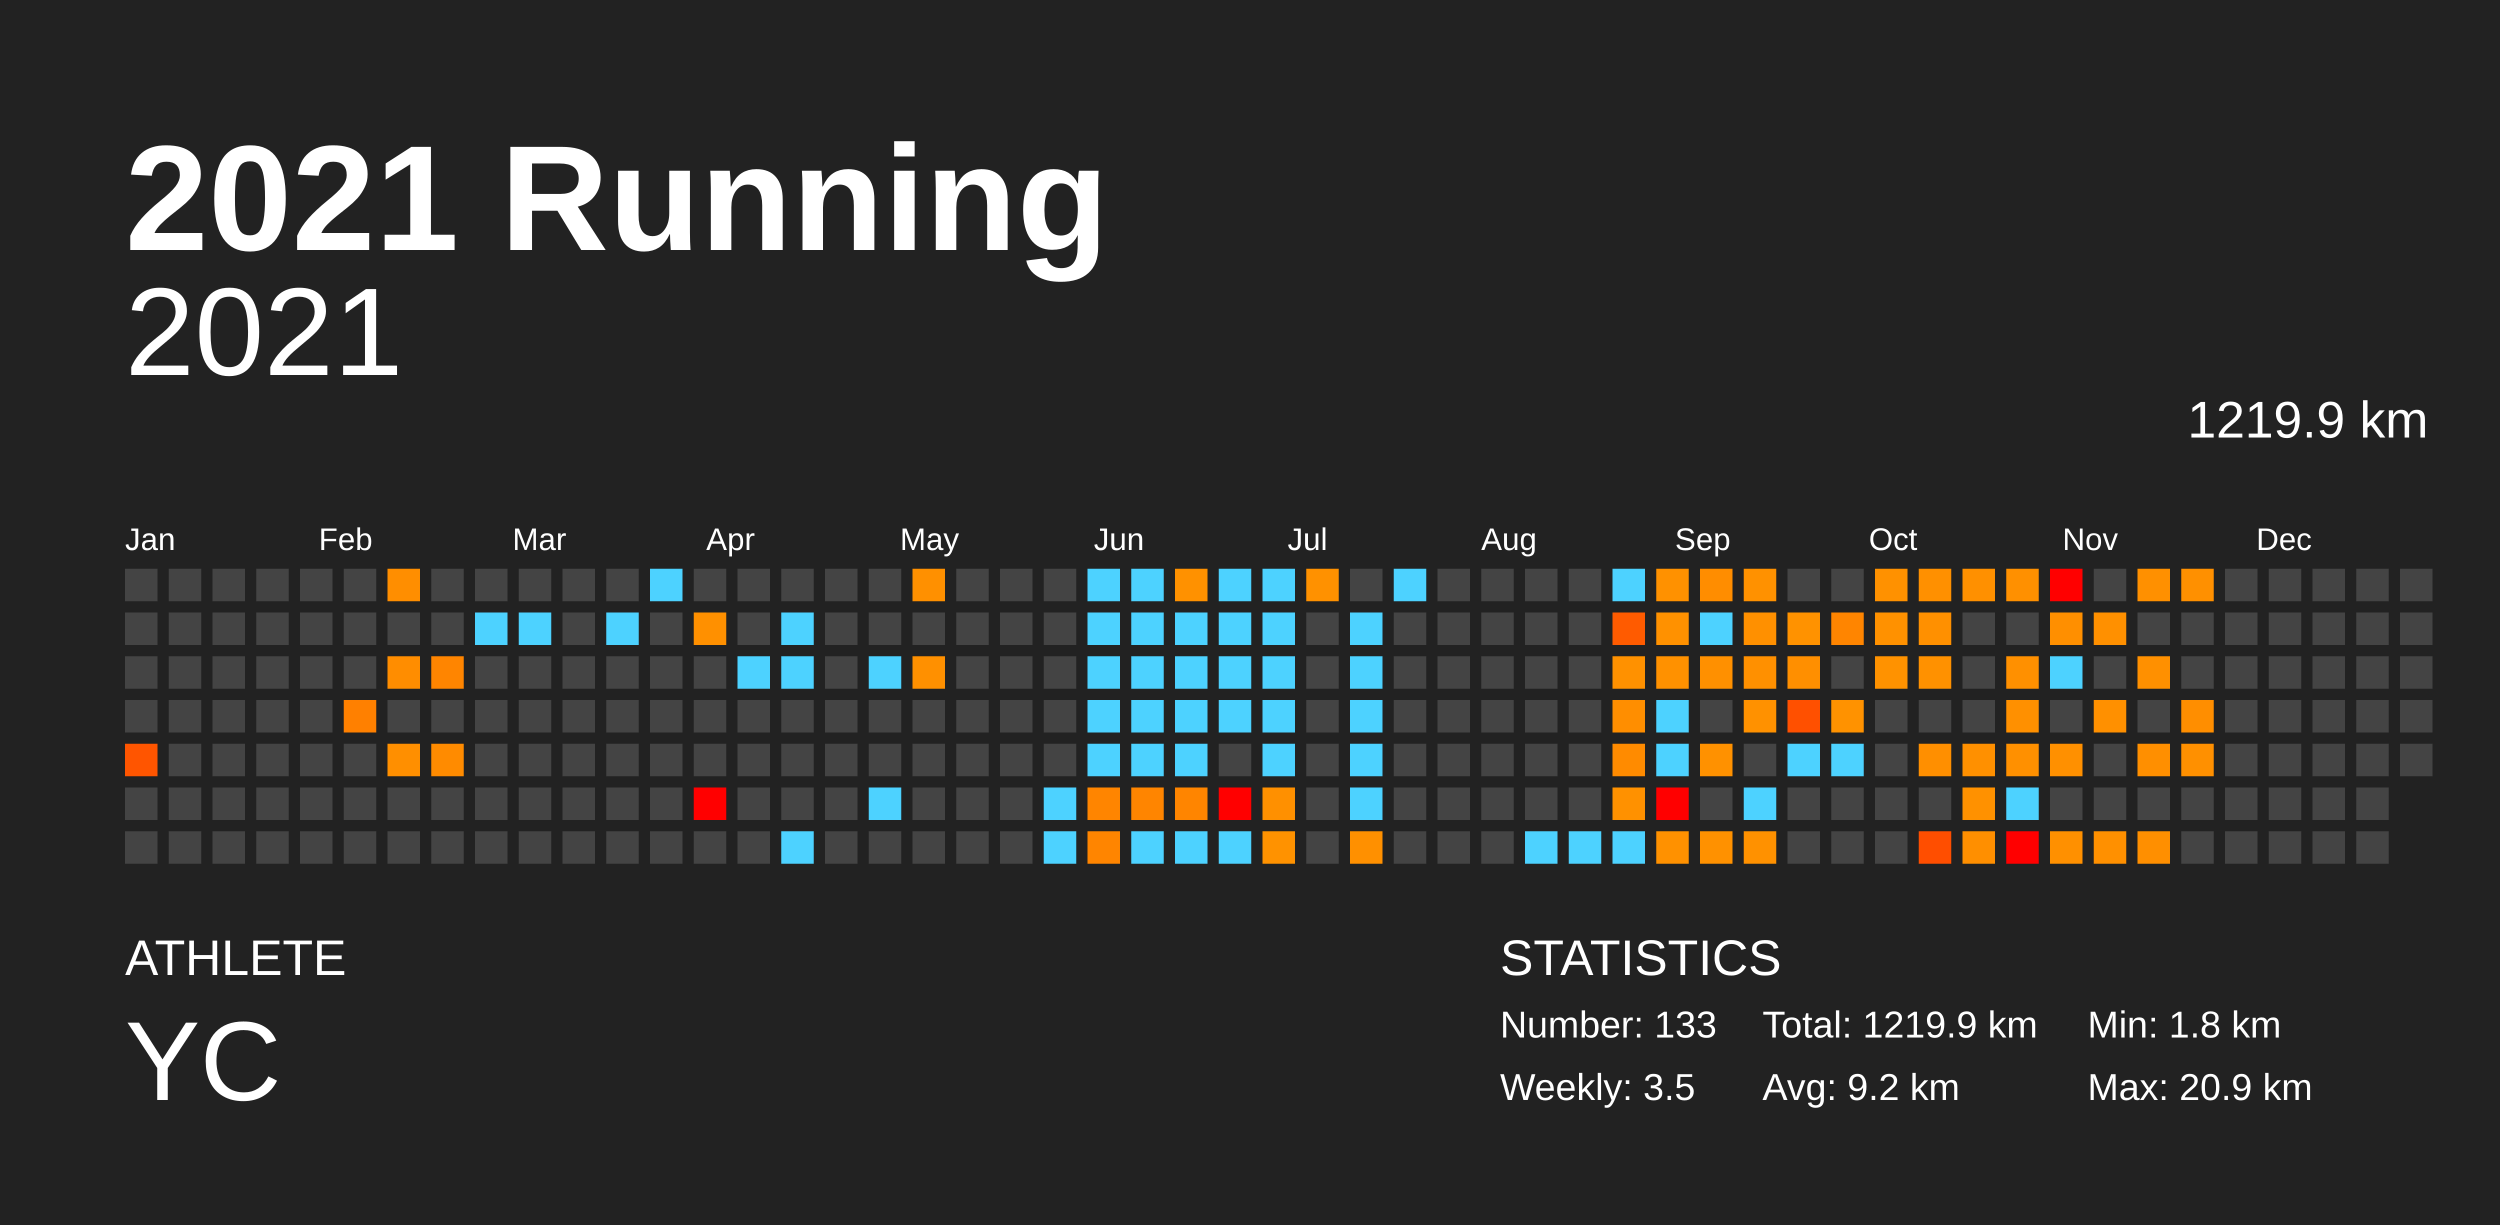
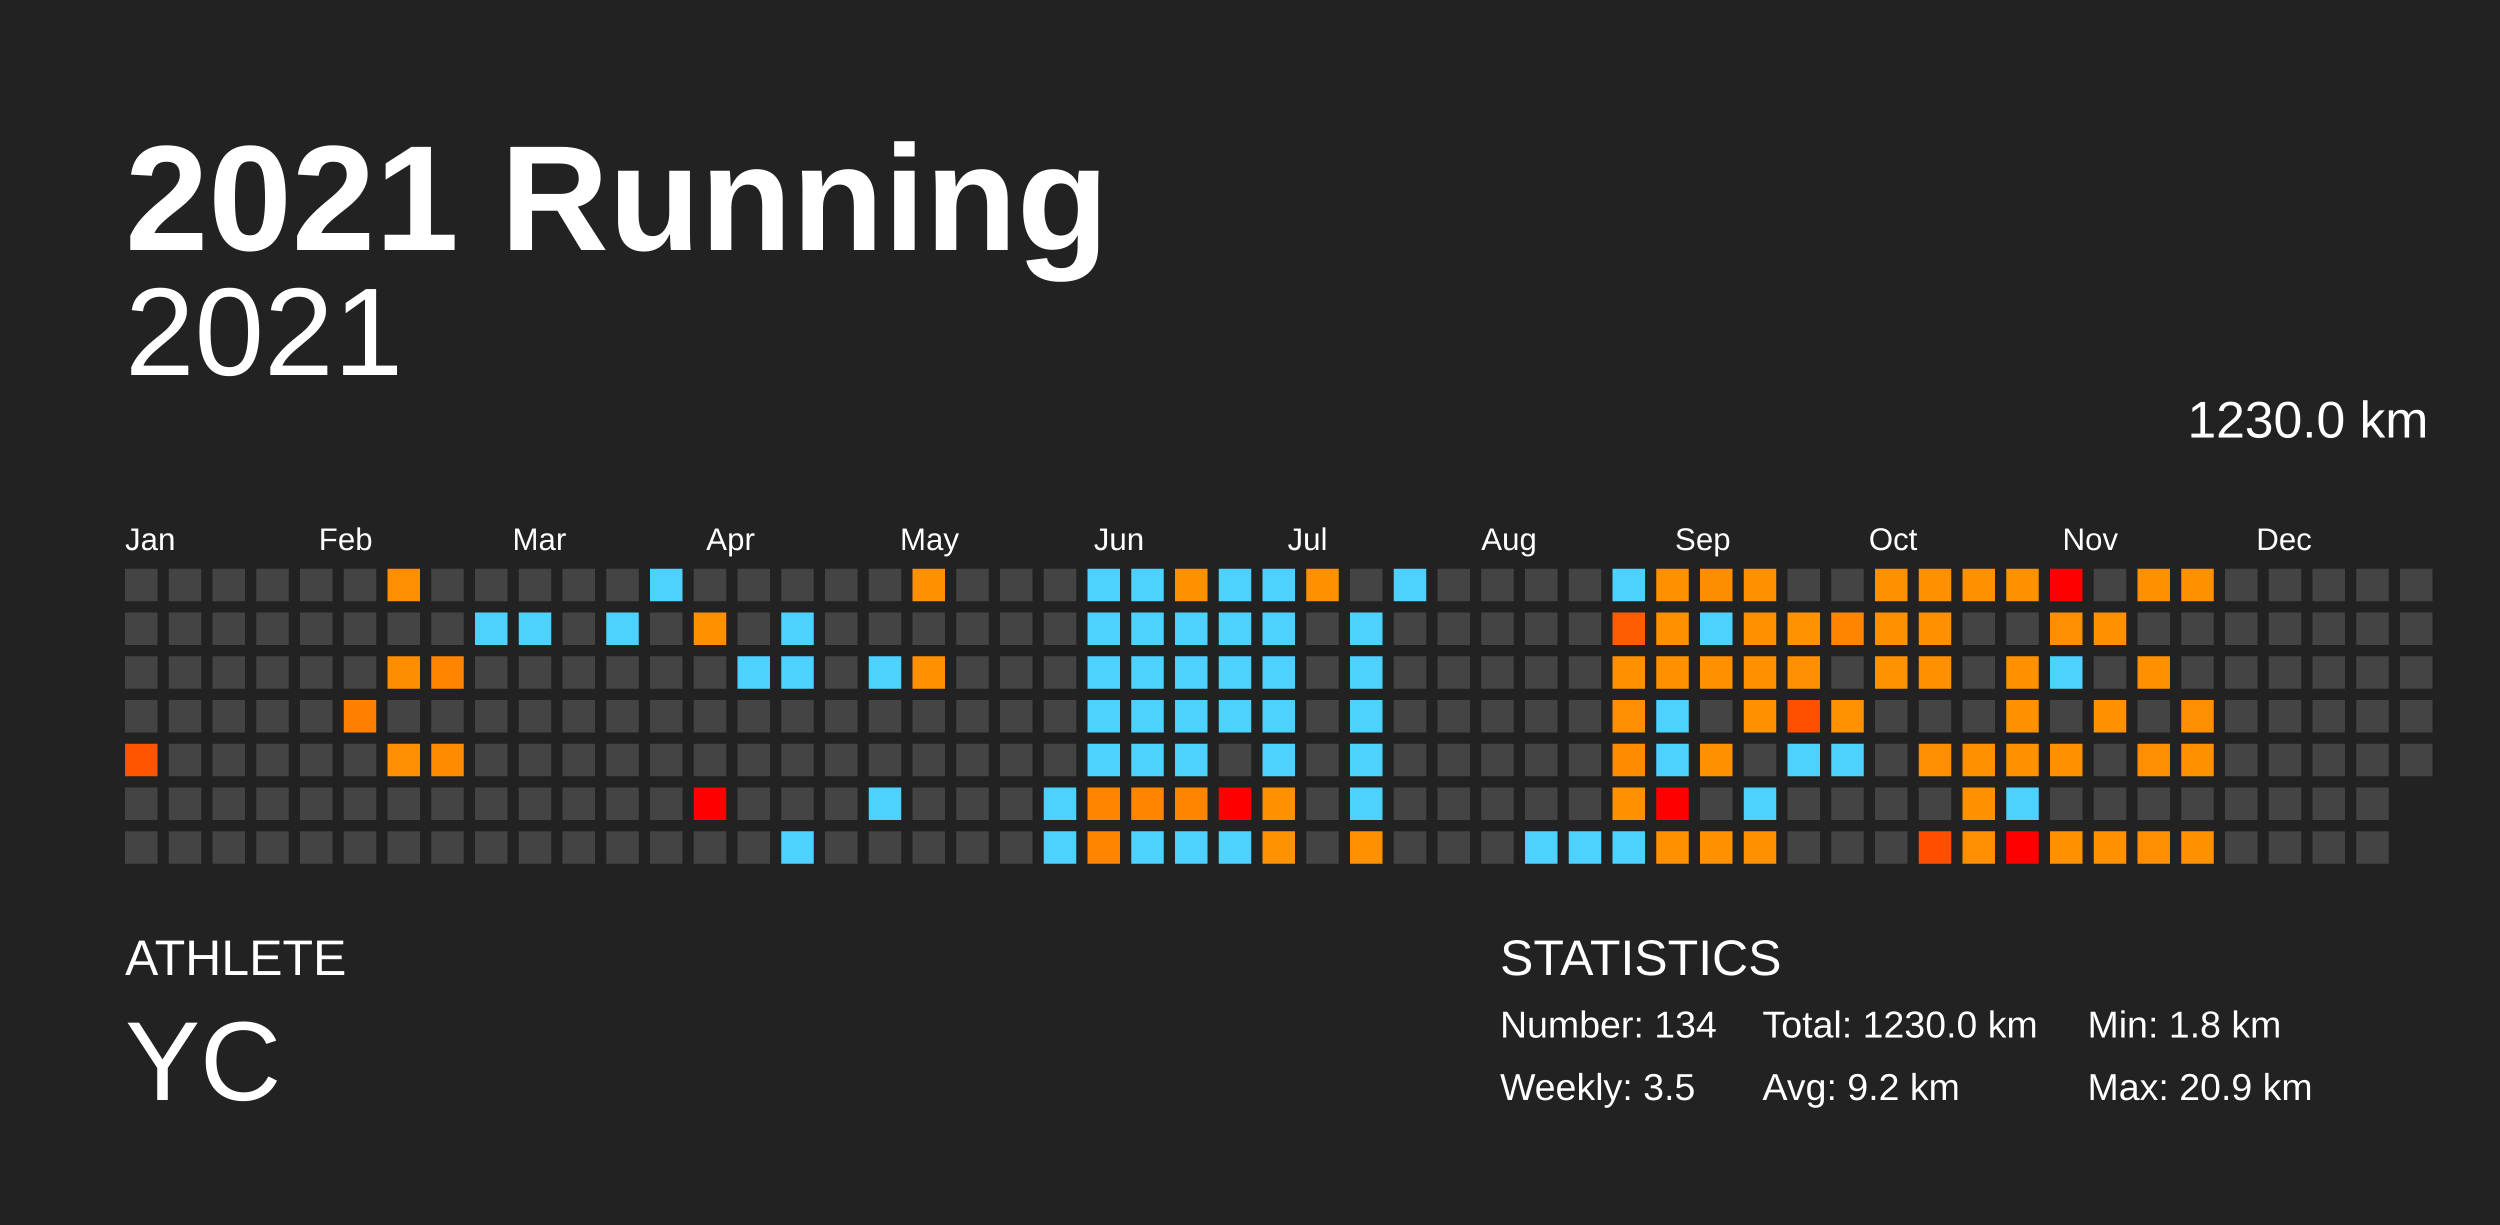
<svg xmlns="http://www.w3.org/2000/svg" baseProfile="full" height="98mm" version="1.1" viewBox="0,0,200,98" width="200mm">
  <defs />
  <rect fill="#222222" height="98" width="200" x="0" y="0" />
  <text fill="#FFFFFF" style="font-size:12px; font-family:Arial; font-weight:bold;" x="10" y="20">2021 Running</text>
  <text fill="#FFFFFF" style="font-size:4px; font-family:Arial" x="10" y="78">ATHLETE</text>
  <text fill="#FFFFFF" style="font-size:9px; font-family:Arial" x="10" y="88">YC</text>
  <text fill="#FFFFFF" style="font-size:4px; font-family:Arial" x="120" y="78">STATISTICS</text>
-   <text fill="#FFFFFF" style="font-size:3px; font-family:Arial" x="120" y="83">Number: 133</text>
+   <text fill="#FFFFFF" style="font-size:3px; font-family:Arial" x="120" y="83">Number: 134</text>
  <text fill="#FFFFFF" style="font-size:3px; font-family:Arial" x="120" y="88">Weekly: 3.5</text>
-   <text fill="#FFFFFF" style="font-size:3px; font-family:Arial" x="141" y="83">Total: 1219.9 km</text>
+   <text fill="#FFFFFF" style="font-size:3px; font-family:Arial" x="141" y="83">Total: 1230.0 km</text>
  <text fill="#FFFFFF" style="font-size:3px; font-family:Arial" x="141" y="88">Avg: 9.2 km</text>
  <text fill="#FFFFFF" style="font-size:3px; font-family:Arial" x="167" y="83">Min: 1.8 km</text>
  <text fill="#FFFFFF" style="font-size:3px; font-family:Arial" x="167" y="88">Max: 20.9 km</text>
  <text alignment-baseline="hanging" fill="#FFFFFF" style="font-size:10.0px; font-family:Arial;" x="10" y="30">2021</text>
-   <text alignment-baseline="hanging" fill="#FFFFFF" style="font-size:4.125px; font-family:Arial;" x="175" y="35">1219.9 km</text>
+   <text alignment-baseline="hanging" fill="#FFFFFF" style="font-size:4.125px; font-family:Arial;" x="175" y="35">1230.0 km</text>
  <text fill="#FFFFFF" style="font-size:2.5px; font-family:Arial" x="10.0" y="44">Jan</text>
  <text fill="#FFFFFF" style="font-size:2.5px; font-family:Arial" x="25.5" y="44">Feb</text>
  <text fill="#FFFFFF" style="font-size:2.5px; font-family:Arial" x="41.0" y="44">Mar</text>
  <text fill="#FFFFFF" style="font-size:2.5px; font-family:Arial" x="56.5" y="44">Apr</text>
  <text fill="#FFFFFF" style="font-size:2.5px; font-family:Arial" x="72.0" y="44">May</text>
  <text fill="#FFFFFF" style="font-size:2.5px; font-family:Arial" x="87.5" y="44">Jun</text>
  <text fill="#FFFFFF" style="font-size:2.5px; font-family:Arial" x="103.0" y="44">Jul</text>
  <text fill="#FFFFFF" style="font-size:2.5px; font-family:Arial" x="118.5" y="44">Aug</text>
  <text fill="#FFFFFF" style="font-size:2.5px; font-family:Arial" x="134.0" y="44">Sep</text>
  <text fill="#FFFFFF" style="font-size:2.5px; font-family:Arial" x="149.5" y="44">Oct</text>
  <text fill="#FFFFFF" style="font-size:2.5px; font-family:Arial" x="165.0" y="44">Nov</text>
  <text fill="#FFFFFF" style="font-size:2.5px; font-family:Arial" x="180.5" y="44">Dec</text>
  <rect fill="#444444" height="2.6" width="2.6" x="10.0" y="45.5" />
  <rect fill="#444444" height="2.6" width="2.6" x="10.0" y="49.0" />
  <rect fill="#444444" height="2.6" width="2.6" x="10.0" y="52.5" />
  <rect fill="#444444" height="2.6" width="2.6" x="10.0" y="56.0" />
  <rect fill="#ff5500" height="2.6" width="2.6" x="10.0" y="59.5" />
  <rect fill="#444444" height="2.6" width="2.6" x="10.0" y="63.0" />
  <rect fill="#444444" height="2.6" width="2.6" x="10.0" y="66.5" />
  <rect fill="#444444" height="2.6" width="2.6" x="13.5" y="45.5" />
  <rect fill="#444444" height="2.6" width="2.6" x="13.5" y="49.0" />
  <rect fill="#444444" height="2.6" width="2.6" x="13.5" y="52.5" />
  <rect fill="#444444" height="2.6" width="2.6" x="13.5" y="56.0" />
  <rect fill="#444444" height="2.6" width="2.6" x="13.5" y="59.5" />
  <rect fill="#444444" height="2.6" width="2.6" x="13.5" y="63.0" />
  <rect fill="#444444" height="2.6" width="2.6" x="13.5" y="66.5" />
  <rect fill="#444444" height="2.6" width="2.6" x="17.0" y="45.5" />
  <rect fill="#444444" height="2.6" width="2.6" x="17.0" y="49.0" />
  <rect fill="#444444" height="2.6" width="2.6" x="17.0" y="52.5" />
  <rect fill="#444444" height="2.6" width="2.6" x="17.0" y="56.0" />
  <rect fill="#444444" height="2.6" width="2.6" x="17.0" y="59.5" />
  <rect fill="#444444" height="2.6" width="2.6" x="17.0" y="63.0" />
  <rect fill="#444444" height="2.6" width="2.6" x="17.0" y="66.5" />
  <rect fill="#444444" height="2.6" width="2.6" x="20.5" y="45.5" />
  <rect fill="#444444" height="2.6" width="2.6" x="20.5" y="49.0" />
  <rect fill="#444444" height="2.6" width="2.6" x="20.5" y="52.5" />
  <rect fill="#444444" height="2.6" width="2.6" x="20.5" y="56.0" />
  <rect fill="#444444" height="2.6" width="2.6" x="20.5" y="59.5" />
  <rect fill="#444444" height="2.6" width="2.6" x="20.5" y="63.0" />
  <rect fill="#444444" height="2.6" width="2.6" x="20.5" y="66.5" />
  <rect fill="#444444" height="2.6" width="2.6" x="24.0" y="45.5" />
  <rect fill="#444444" height="2.6" width="2.6" x="24.0" y="49.0" />
  <rect fill="#444444" height="2.6" width="2.6" x="24.0" y="52.5" />
  <rect fill="#444444" height="2.6" width="2.6" x="24.0" y="56.0" />
  <rect fill="#444444" height="2.6" width="2.6" x="24.0" y="59.5" />
  <rect fill="#444444" height="2.6" width="2.6" x="24.0" y="63.0" />
  <rect fill="#444444" height="2.6" width="2.6" x="24.0" y="66.5" />
  <rect fill="#444444" height="2.6" width="2.6" x="27.5" y="45.5" />
  <rect fill="#444444" height="2.6" width="2.6" x="27.5" y="49.0" />
  <rect fill="#444444" height="2.6" width="2.6" x="27.5" y="52.5" />
  <rect fill="#ff8000" height="2.6" width="2.6" x="27.5" y="56.0" />
  <rect fill="#444444" height="2.6" width="2.6" x="27.5" y="59.5" />
  <rect fill="#444444" height="2.6" width="2.6" x="27.5" y="63.0" />
  <rect fill="#444444" height="2.6" width="2.6" x="27.5" y="66.5" />
  <rect fill="#ff8e00" height="2.6" width="2.6" x="31.0" y="45.5" />
  <rect fill="#444444" height="2.6" width="2.6" x="31.0" y="49.0" />
  <rect fill="#ff8d00" height="2.6" width="2.6" x="31.0" y="52.5" />
  <rect fill="#444444" height="2.6" width="2.6" x="31.0" y="56.0" />
  <rect fill="#ff8f00" height="2.6" width="2.6" x="31.0" y="59.5" />
  <rect fill="#444444" height="2.6" width="2.6" x="31.0" y="63.0" />
  <rect fill="#444444" height="2.6" width="2.6" x="31.0" y="66.5" />
  <rect fill="#444444" height="2.6" width="2.6" x="34.5" y="45.5" />
  <rect fill="#444444" height="2.6" width="2.6" x="34.5" y="49.0" />
  <rect fill="#ff8500" height="2.6" width="2.6" x="34.5" y="52.5" />
  <rect fill="#444444" height="2.6" width="2.6" x="34.5" y="56.0" />
  <rect fill="#ff8b00" height="2.6" width="2.6" x="34.5" y="59.5" />
  <rect fill="#444444" height="2.6" width="2.6" x="34.5" y="63.0" />
  <rect fill="#444444" height="2.6" width="2.6" x="34.5" y="66.5" />
  <rect fill="#444444" height="2.6" width="2.6" x="38.0" y="45.5" />
  <rect fill="#4dd2ff" height="2.6" width="2.6" x="38.0" y="49.0" />
  <rect fill="#444444" height="2.6" width="2.6" x="38.0" y="52.5" />
  <rect fill="#444444" height="2.6" width="2.6" x="38.0" y="56.0" />
  <rect fill="#444444" height="2.6" width="2.6" x="38.0" y="59.5" />
  <rect fill="#444444" height="2.6" width="2.6" x="38.0" y="63.0" />
  <rect fill="#444444" height="2.6" width="2.6" x="38.0" y="66.5" />
  <rect fill="#444444" height="2.6" width="2.6" x="41.5" y="45.5" />
  <rect fill="#4dd2ff" height="2.6" width="2.6" x="41.5" y="49.0" />
  <rect fill="#444444" height="2.6" width="2.6" x="41.5" y="52.5" />
  <rect fill="#444444" height="2.6" width="2.6" x="41.5" y="56.0" />
  <rect fill="#444444" height="2.6" width="2.6" x="41.5" y="59.5" />
  <rect fill="#444444" height="2.6" width="2.6" x="41.5" y="63.0" />
  <rect fill="#444444" height="2.6" width="2.6" x="41.5" y="66.5" />
  <rect fill="#444444" height="2.6" width="2.6" x="45.0" y="45.5" />
  <rect fill="#444444" height="2.6" width="2.6" x="45.0" y="49.0" />
  <rect fill="#444444" height="2.6" width="2.6" x="45.0" y="52.5" />
  <rect fill="#444444" height="2.6" width="2.6" x="45.0" y="56.0" />
  <rect fill="#444444" height="2.6" width="2.6" x="45.0" y="59.5" />
  <rect fill="#444444" height="2.6" width="2.6" x="45.0" y="63.0" />
  <rect fill="#444444" height="2.6" width="2.6" x="45.0" y="66.5" />
  <rect fill="#444444" height="2.6" width="2.6" x="48.5" y="45.5" />
  <rect fill="#4dd2ff" height="2.6" width="2.6" x="48.5" y="49.0" />
  <rect fill="#444444" height="2.6" width="2.6" x="48.5" y="52.5" />
  <rect fill="#444444" height="2.6" width="2.6" x="48.5" y="56.0" />
  <rect fill="#444444" height="2.6" width="2.6" x="48.5" y="59.5" />
  <rect fill="#444444" height="2.6" width="2.6" x="48.5" y="63.0" />
  <rect fill="#444444" height="2.6" width="2.6" x="48.5" y="66.5" />
  <rect fill="#4dd2ff" height="2.6" width="2.6" x="52.0" y="45.5" />
  <rect fill="#444444" height="2.6" width="2.6" x="52.0" y="49.0" />
  <rect fill="#444444" height="2.6" width="2.6" x="52.0" y="52.5" />
  <rect fill="#444444" height="2.6" width="2.6" x="52.0" y="56.0" />
  <rect fill="#444444" height="2.6" width="2.6" x="52.0" y="59.5" />
  <rect fill="#444444" height="2.6" width="2.6" x="52.0" y="63.0" />
  <rect fill="#444444" height="2.6" width="2.6" x="52.0" y="66.5" />
  <rect fill="#444444" height="2.6" width="2.6" x="55.5" y="45.5" />
  <rect fill="#ff9000" height="2.6" width="2.6" x="55.5" y="49.0" />
  <rect fill="#444444" height="2.6" width="2.6" x="55.5" y="52.5" />
  <rect fill="#444444" height="2.6" width="2.6" x="55.5" y="56.0" />
  <rect fill="#444444" height="2.6" width="2.6" x="55.5" y="59.5" />
  <rect fill="red" height="2.6" width="2.6" x="55.5" y="63.0" />
  <rect fill="#444444" height="2.6" width="2.6" x="55.5" y="66.5" />
  <rect fill="#444444" height="2.6" width="2.6" x="59.0" y="45.5" />
  <rect fill="#444444" height="2.6" width="2.6" x="59.0" y="49.0" />
  <rect fill="#4dd2ff" height="2.6" width="2.6" x="59.0" y="52.5" />
  <rect fill="#444444" height="2.6" width="2.6" x="59.0" y="56.0" />
  <rect fill="#444444" height="2.6" width="2.6" x="59.0" y="59.5" />
  <rect fill="#444444" height="2.6" width="2.6" x="59.0" y="63.0" />
  <rect fill="#444444" height="2.6" width="2.6" x="59.0" y="66.5" />
  <rect fill="#444444" height="2.6" width="2.6" x="62.5" y="45.5" />
  <rect fill="#4dd2ff" height="2.6" width="2.6" x="62.5" y="49.0" />
  <rect fill="#4dd2ff" height="2.6" width="2.6" x="62.5" y="52.5" />
  <rect fill="#444444" height="2.6" width="2.6" x="62.5" y="56.0" />
  <rect fill="#444444" height="2.6" width="2.6" x="62.5" y="59.5" />
  <rect fill="#444444" height="2.6" width="2.6" x="62.5" y="63.0" />
  <rect fill="#4dd2ff" height="2.6" width="2.6" x="62.5" y="66.5" />
  <rect fill="#444444" height="2.6" width="2.6" x="66.0" y="45.5" />
  <rect fill="#444444" height="2.6" width="2.6" x="66.0" y="49.0" />
  <rect fill="#444444" height="2.6" width="2.6" x="66.0" y="52.5" />
  <rect fill="#444444" height="2.6" width="2.6" x="66.0" y="56.0" />
  <rect fill="#444444" height="2.6" width="2.6" x="66.0" y="59.5" />
  <rect fill="#444444" height="2.6" width="2.6" x="66.0" y="63.0" />
  <rect fill="#444444" height="2.6" width="2.6" x="66.0" y="66.5" />
  <rect fill="#444444" height="2.6" width="2.6" x="69.5" y="45.5" />
  <rect fill="#444444" height="2.6" width="2.6" x="69.5" y="49.0" />
  <rect fill="#4dd2ff" height="2.6" width="2.6" x="69.5" y="52.5" />
  <rect fill="#444444" height="2.6" width="2.6" x="69.5" y="56.0" />
  <rect fill="#444444" height="2.6" width="2.6" x="69.5" y="59.5" />
  <rect fill="#4dd2ff" height="2.6" width="2.6" x="69.5" y="63.0" />
  <rect fill="#444444" height="2.6" width="2.6" x="69.5" y="66.5" />
  <rect fill="#ff9000" height="2.6" width="2.6" x="73.0" y="45.5" />
  <rect fill="#444444" height="2.6" width="2.6" x="73.0" y="49.0" />
  <rect fill="#ff9000" height="2.6" width="2.6" x="73.0" y="52.5" />
  <rect fill="#444444" height="2.6" width="2.6" x="73.0" y="56.0" />
  <rect fill="#444444" height="2.6" width="2.6" x="73.0" y="59.5" />
  <rect fill="#444444" height="2.6" width="2.6" x="73.0" y="63.0" />
  <rect fill="#444444" height="2.6" width="2.6" x="73.0" y="66.5" />
  <rect fill="#444444" height="2.6" width="2.6" x="76.5" y="45.5" />
  <rect fill="#444444" height="2.6" width="2.6" x="76.5" y="49.0" />
  <rect fill="#444444" height="2.6" width="2.6" x="76.5" y="52.5" />
  <rect fill="#444444" height="2.6" width="2.6" x="76.5" y="56.0" />
  <rect fill="#444444" height="2.6" width="2.6" x="76.5" y="59.5" />
  <rect fill="#444444" height="2.6" width="2.6" x="76.5" y="63.0" />
  <rect fill="#444444" height="2.6" width="2.6" x="76.5" y="66.5" />
  <rect fill="#444444" height="2.6" width="2.6" x="80.0" y="45.5" />
  <rect fill="#444444" height="2.6" width="2.6" x="80.0" y="49.0" />
  <rect fill="#444444" height="2.6" width="2.6" x="80.0" y="52.5" />
  <rect fill="#444444" height="2.6" width="2.6" x="80.0" y="56.0" />
  <rect fill="#444444" height="2.6" width="2.6" x="80.0" y="59.5" />
  <rect fill="#444444" height="2.6" width="2.6" x="80.0" y="63.0" />
  <rect fill="#444444" height="2.6" width="2.6" x="80.0" y="66.5" />
  <rect fill="#444444" height="2.6" width="2.6" x="83.5" y="45.5" />
  <rect fill="#444444" height="2.6" width="2.6" x="83.5" y="49.0" />
  <rect fill="#444444" height="2.6" width="2.6" x="83.5" y="52.5" />
  <rect fill="#444444" height="2.6" width="2.6" x="83.5" y="56.0" />
  <rect fill="#444444" height="2.6" width="2.6" x="83.5" y="59.5" />
  <rect fill="#4dd2ff" height="2.6" width="2.6" x="83.5" y="63.0" />
  <rect fill="#4dd2ff" height="2.6" width="2.6" x="83.5" y="66.5" />
  <rect fill="#4dd2ff" height="2.6" width="2.6" x="87.0" y="45.5" />
  <rect fill="#4dd2ff" height="2.6" width="2.6" x="87.0" y="49.0" />
  <rect fill="#4dd2ff" height="2.6" width="2.6" x="87.0" y="52.5" />
  <rect fill="#4dd2ff" height="2.6" width="2.6" x="87.0" y="56.0" />
  <rect fill="#4dd2ff" height="2.6" width="2.6" x="87.0" y="59.5" />
  <rect fill="#ff8500" height="2.6" width="2.6" x="87.0" y="63.0" />
  <rect fill="#ff8500" height="2.6" width="2.6" x="87.0" y="66.5" />
  <rect fill="#4dd2ff" height="2.6" width="2.6" x="90.5" y="45.5" />
  <rect fill="#4dd2ff" height="2.6" width="2.6" x="90.5" y="49.0" />
  <rect fill="#4dd2ff" height="2.6" width="2.6" x="90.5" y="52.5" />
  <rect fill="#4dd2ff" height="2.6" width="2.6" x="90.5" y="56.0" />
  <rect fill="#4dd2ff" height="2.6" width="2.6" x="90.5" y="59.5" />
  <rect fill="#ff8500" height="2.6" width="2.6" x="90.5" y="63.0" />
  <rect fill="#4dd2ff" height="2.6" width="2.6" x="90.5" y="66.5" />
  <rect fill="#ff9100" height="2.6" width="2.6" x="94.0" y="45.5" />
  <rect fill="#4dd2ff" height="2.6" width="2.6" x="94.0" y="49.0" />
  <rect fill="#4dd2ff" height="2.6" width="2.6" x="94.0" y="52.5" />
  <rect fill="#4dd2ff" height="2.6" width="2.6" x="94.0" y="56.0" />
  <rect fill="#4dd2ff" height="2.6" width="2.6" x="94.0" y="59.5" />
  <rect fill="#ff8500" height="2.6" width="2.6" x="94.0" y="63.0" />
  <rect fill="#4dd2ff" height="2.6" width="2.6" x="94.0" y="66.5" />
  <rect fill="#4dd2ff" height="2.6" width="2.6" x="97.5" y="45.5" />
  <rect fill="#4dd2ff" height="2.6" width="2.6" x="97.5" y="49.0" />
  <rect fill="#4dd2ff" height="2.6" width="2.6" x="97.5" y="52.5" />
  <rect fill="#4dd2ff" height="2.6" width="2.6" x="97.5" y="56.0" />
  <rect fill="#444444" height="2.6" width="2.6" x="97.5" y="59.5" />
  <rect fill="red" height="2.6" width="2.6" x="97.5" y="63.0" />
  <rect fill="#4dd2ff" height="2.6" width="2.6" x="97.5" y="66.5" />
  <rect fill="#4dd2ff" height="2.6" width="2.6" x="101.0" y="45.5" />
  <rect fill="#4dd2ff" height="2.6" width="2.6" x="101.0" y="49.0" />
  <rect fill="#4dd2ff" height="2.6" width="2.6" x="101.0" y="52.5" />
  <rect fill="#4dd2ff" height="2.6" width="2.6" x="101.0" y="56.0" />
  <rect fill="#4dd2ff" height="2.6" width="2.6" x="101.0" y="59.5" />
  <rect fill="#ff9000" height="2.6" width="2.6" x="101.0" y="63.0" />
  <rect fill="#ff9200" height="2.6" width="2.6" x="101.0" y="66.5" />
  <rect fill="#ff9100" height="2.6" width="2.6" x="104.5" y="45.5" />
  <rect fill="#444444" height="2.6" width="2.6" x="104.5" y="49.0" />
  <rect fill="#444444" height="2.6" width="2.6" x="104.5" y="52.5" />
  <rect fill="#444444" height="2.6" width="2.6" x="104.5" y="56.0" />
  <rect fill="#444444" height="2.6" width="2.6" x="104.5" y="59.5" />
  <rect fill="#444444" height="2.6" width="2.6" x="104.5" y="63.0" />
  <rect fill="#444444" height="2.6" width="2.6" x="104.5" y="66.5" />
  <rect fill="#444444" height="2.6" width="2.6" x="108.0" y="45.5" />
  <rect fill="#4dd2ff" height="2.6" width="2.6" x="108.0" y="49.0" />
  <rect fill="#4dd2ff" height="2.6" width="2.6" x="108.0" y="52.5" />
  <rect fill="#4dd2ff" height="2.6" width="2.6" x="108.0" y="56.0" />
  <rect fill="#4dd2ff" height="2.6" width="2.6" x="108.0" y="59.5" />
  <rect fill="#4dd2ff" height="2.6" width="2.6" x="108.0" y="63.0" />
  <rect fill="#ff9000" height="2.6" width="2.6" x="108.0" y="66.5" />
  <rect fill="#4dd2ff" height="2.6" width="2.6" x="111.5" y="45.5" />
  <rect fill="#444444" height="2.6" width="2.6" x="111.5" y="49.0" />
  <rect fill="#444444" height="2.6" width="2.6" x="111.5" y="52.5" />
  <rect fill="#444444" height="2.6" width="2.6" x="111.5" y="56.0" />
  <rect fill="#444444" height="2.6" width="2.6" x="111.5" y="59.5" />
  <rect fill="#444444" height="2.6" width="2.6" x="111.5" y="63.0" />
  <rect fill="#444444" height="2.6" width="2.6" x="111.5" y="66.5" />
  <rect fill="#444444" height="2.6" width="2.6" x="115.0" y="45.5" />
  <rect fill="#444444" height="2.6" width="2.6" x="115.0" y="49.0" />
  <rect fill="#444444" height="2.6" width="2.6" x="115.0" y="52.5" />
  <rect fill="#444444" height="2.6" width="2.6" x="115.0" y="56.0" />
  <rect fill="#444444" height="2.6" width="2.6" x="115.0" y="59.5" />
  <rect fill="#444444" height="2.6" width="2.6" x="115.0" y="63.0" />
  <rect fill="#444444" height="2.6" width="2.6" x="115.0" y="66.5" />
  <rect fill="#444444" height="2.6" width="2.6" x="118.5" y="45.5" />
  <rect fill="#444444" height="2.6" width="2.6" x="118.5" y="49.0" />
  <rect fill="#444444" height="2.6" width="2.6" x="118.5" y="52.5" />
  <rect fill="#444444" height="2.6" width="2.6" x="118.5" y="56.0" />
  <rect fill="#444444" height="2.6" width="2.6" x="118.5" y="59.5" />
  <rect fill="#444444" height="2.6" width="2.6" x="118.5" y="63.0" />
  <rect fill="#444444" height="2.6" width="2.6" x="118.5" y="66.5" />
  <rect fill="#444444" height="2.6" width="2.6" x="122.0" y="45.5" />
  <rect fill="#444444" height="2.6" width="2.6" x="122.0" y="49.0" />
  <rect fill="#444444" height="2.6" width="2.6" x="122.0" y="52.5" />
  <rect fill="#444444" height="2.6" width="2.6" x="122.0" y="56.0" />
  <rect fill="#444444" height="2.6" width="2.6" x="122.0" y="59.5" />
  <rect fill="#444444" height="2.6" width="2.6" x="122.0" y="63.0" />
  <rect fill="#4dd2ff" height="2.6" width="2.6" x="122.0" y="66.5" />
  <rect fill="#444444" height="2.6" width="2.6" x="125.5" y="45.5" />
  <rect fill="#444444" height="2.6" width="2.6" x="125.5" y="49.0" />
  <rect fill="#444444" height="2.6" width="2.6" x="125.5" y="52.5" />
  <rect fill="#444444" height="2.6" width="2.6" x="125.5" y="56.0" />
  <rect fill="#444444" height="2.6" width="2.6" x="125.5" y="59.5" />
  <rect fill="#444444" height="2.6" width="2.6" x="125.5" y="63.0" />
  <rect fill="#4dd2ff" height="2.6" width="2.6" x="125.5" y="66.5" />
  <rect fill="#4dd2ff" height="2.6" width="2.6" x="129.0" y="45.5" />
  <rect fill="#ff5b00" height="2.6" width="2.6" x="129.0" y="49.0" />
  <rect fill="#ff9100" height="2.6" width="2.6" x="129.0" y="52.5" />
  <rect fill="#ff8e00" height="2.6" width="2.6" x="129.0" y="56.0" />
  <rect fill="#ff8b00" height="2.6" width="2.6" x="129.0" y="59.5" />
  <rect fill="#ff9100" height="2.6" width="2.6" x="129.0" y="63.0" />
  <rect fill="#4dd2ff" height="2.6" width="2.6" x="129.0" y="66.5" />
  <rect fill="#ff9100" height="2.6" width="2.6" x="132.5" y="45.5" />
  <rect fill="#ff9100" height="2.6" width="2.6" x="132.5" y="49.0" />
  <rect fill="#ff9100" height="2.6" width="2.6" x="132.5" y="52.5" />
  <rect fill="#4dd2ff" height="2.6" width="2.6" x="132.5" y="56.0" />
  <rect fill="#4dd2ff" height="2.6" width="2.6" x="132.5" y="59.5" />
  <rect fill="red" height="2.6" width="2.6" x="132.5" y="63.0" />
  <rect fill="#ff9100" height="2.6" width="2.6" x="132.5" y="66.5" />
  <rect fill="#ff8d00" height="2.6" width="2.6" x="136.0" y="45.5" />
  <rect fill="#4dd2ff" height="2.6" width="2.6" x="136.0" y="49.0" />
  <rect fill="#ff9000" height="2.6" width="2.6" x="136.0" y="52.5" />
  <rect fill="#444444" height="2.6" width="2.6" x="136.0" y="56.0" />
  <rect fill="#ff9100" height="2.6" width="2.6" x="136.0" y="59.5" />
  <rect fill="#444444" height="2.6" width="2.6" x="136.0" y="63.0" />
  <rect fill="#ff9100" height="2.6" width="2.6" x="136.0" y="66.5" />
  <rect fill="#ff9100" height="2.6" width="2.6" x="139.5" y="45.5" />
  <rect fill="#ff9000" height="2.6" width="2.6" x="139.5" y="49.0" />
  <rect fill="#ff9000" height="2.6" width="2.6" x="139.5" y="52.5" />
  <rect fill="#ff9100" height="2.6" width="2.6" x="139.5" y="56.0" />
  <rect fill="#444444" height="2.6" width="2.6" x="139.5" y="59.5" />
  <rect fill="#4dd2ff" height="2.6" width="2.6" x="139.5" y="63.0" />
  <rect fill="#ff9100" height="2.6" width="2.6" x="139.5" y="66.5" />
  <rect fill="#444444" height="2.6" width="2.6" x="143.0" y="45.5" />
  <rect fill="#ff9200" height="2.6" width="2.6" x="143.0" y="49.0" />
  <rect fill="#ff8f00" height="2.6" width="2.6" x="143.0" y="52.5" />
  <rect fill="#ff5000" height="2.6" width="2.6" x="143.0" y="56.0" />
  <rect fill="#4dd2ff" height="2.6" width="2.6" x="143.0" y="59.5" />
  <rect fill="#444444" height="2.6" width="2.6" x="143.0" y="63.0" />
  <rect fill="#444444" height="2.6" width="2.6" x="143.0" y="66.5" />
  <rect fill="#444444" height="2.6" width="2.6" x="146.5" y="45.5" />
  <rect fill="#ff8500" height="2.6" width="2.6" x="146.5" y="49.0" />
  <rect fill="#444444" height="2.6" width="2.6" x="146.5" y="52.5" />
  <rect fill="#ff9200" height="2.6" width="2.6" x="146.5" y="56.0" />
  <rect fill="#4dd2ff" height="2.6" width="2.6" x="146.5" y="59.5" />
  <rect fill="#444444" height="2.6" width="2.6" x="146.5" y="63.0" />
  <rect fill="#444444" height="2.6" width="2.6" x="146.5" y="66.5" />
  <rect fill="#ff9100" height="2.6" width="2.6" x="150.0" y="45.5" />
  <rect fill="#ff9100" height="2.6" width="2.6" x="150.0" y="49.0" />
  <rect fill="#ff9200" height="2.6" width="2.6" x="150.0" y="52.5" />
  <rect fill="#444444" height="2.6" width="2.6" x="150.0" y="56.0" />
  <rect fill="#444444" height="2.6" width="2.6" x="150.0" y="59.5" />
  <rect fill="#444444" height="2.6" width="2.6" x="150.0" y="63.0" />
  <rect fill="#444444" height="2.6" width="2.6" x="150.0" y="66.5" />
  <rect fill="#ff9000" height="2.6" width="2.6" x="153.5" y="45.5" />
  <rect fill="#ff9000" height="2.6" width="2.6" x="153.5" y="49.0" />
  <rect fill="#ff9100" height="2.6" width="2.6" x="153.5" y="52.5" />
  <rect fill="#444444" height="2.6" width="2.6" x="153.5" y="56.0" />
  <rect fill="#ff8f00" height="2.6" width="2.6" x="153.5" y="59.5" />
  <rect fill="#444444" height="2.6" width="2.6" x="153.5" y="63.0" />
  <rect fill="#ff4e00" height="2.6" width="2.6" x="153.5" y="66.5" />
  <rect fill="#ff9000" height="2.6" width="2.6" x="157.0" y="45.5" />
  <rect fill="#444444" height="2.6" width="2.6" x="157.0" y="49.0" />
  <rect fill="#444444" height="2.6" width="2.6" x="157.0" y="52.5" />
  <rect fill="#444444" height="2.6" width="2.6" x="157.0" y="56.0" />
  <rect fill="#ff9000" height="2.6" width="2.6" x="157.0" y="59.5" />
  <rect fill="#ff9100" height="2.6" width="2.6" x="157.0" y="63.0" />
  <rect fill="#ff8f00" height="2.6" width="2.6" x="157.0" y="66.5" />
  <rect fill="#ff9000" height="2.6" width="2.6" x="160.5" y="45.5" />
  <rect fill="#444444" height="2.6" width="2.6" x="160.5" y="49.0" />
  <rect fill="#ff9000" height="2.6" width="2.6" x="160.5" y="52.5" />
  <rect fill="#ff9000" height="2.6" width="2.6" x="160.5" y="56.0" />
  <rect fill="#ff9000" height="2.6" width="2.6" x="160.5" y="59.5" />
  <rect fill="#4dd2ff" height="2.6" width="2.6" x="160.5" y="63.0" />
  <rect fill="red" height="2.6" width="2.6" x="160.5" y="66.5" />
  <rect fill="red" height="2.6" width="2.6" x="164.0" y="45.5" />
  <rect fill="#ff8f00" height="2.6" width="2.6" x="164.0" y="49.0" />
  <rect fill="#4dd2ff" height="2.6" width="2.6" x="164.0" y="52.5" />
  <rect fill="#444444" height="2.6" width="2.6" x="164.0" y="56.0" />
  <rect fill="#ff9000" height="2.6" width="2.6" x="164.0" y="59.5" />
  <rect fill="#444444" height="2.6" width="2.6" x="164.0" y="63.0" />
  <rect fill="#ff9000" height="2.6" width="2.6" x="164.0" y="66.5" />
  <rect fill="#444444" height="2.6" width="2.6" x="167.5" y="45.5" />
  <rect fill="#ff9000" height="2.6" width="2.6" x="167.5" y="49.0" />
  <rect fill="#444444" height="2.6" width="2.6" x="167.5" y="52.5" />
  <rect fill="#ff9000" height="2.6" width="2.6" x="167.5" y="56.0" />
  <rect fill="#444444" height="2.6" width="2.6" x="167.5" y="59.5" />
  <rect fill="#444444" height="2.6" width="2.6" x="167.5" y="63.0" />
  <rect fill="#ff9000" height="2.6" width="2.6" x="167.5" y="66.5" />
  <rect fill="#ff9000" height="2.6" width="2.6" x="171.0" y="45.5" />
  <rect fill="#444444" height="2.6" width="2.6" x="171.0" y="49.0" />
  <rect fill="#ff9000" height="2.6" width="2.6" x="171.0" y="52.5" />
  <rect fill="#444444" height="2.6" width="2.6" x="171.0" y="56.0" />
  <rect fill="#ff8f00" height="2.6" width="2.6" x="171.0" y="59.5" />
  <rect fill="#444444" height="2.6" width="2.6" x="171.0" y="63.0" />
  <rect fill="#ff8f00" height="2.6" width="2.6" x="171.0" y="66.5" />
  <rect fill="#ff9000" height="2.6" width="2.6" x="174.5" y="45.5" />
  <rect fill="#444444" height="2.6" width="2.6" x="174.5" y="49.0" />
  <rect fill="#444444" height="2.6" width="2.6" x="174.5" y="52.5" />
  <rect fill="#ff8e00" height="2.6" width="2.6" x="174.5" y="56.0" />
  <rect fill="#ff9000" height="2.6" width="2.6" x="174.5" y="59.5" />
  <rect fill="#444444" height="2.6" width="2.6" x="174.5" y="63.0" />
-   <rect fill="#444444" height="2.6" width="2.6" x="174.5" y="66.5" />
+   <rect fill="#ff9000" height="2.6" width="2.6" x="174.5" y="66.5" />
  <rect fill="#444444" height="2.6" width="2.6" x="178.0" y="45.5" />
  <rect fill="#444444" height="2.6" width="2.6" x="178.0" y="49.0" />
  <rect fill="#444444" height="2.6" width="2.6" x="178.0" y="52.5" />
  <rect fill="#444444" height="2.6" width="2.6" x="178.0" y="56.0" />
  <rect fill="#444444" height="2.6" width="2.6" x="178.0" y="59.5" />
  <rect fill="#444444" height="2.6" width="2.6" x="178.0" y="63.0" />
  <rect fill="#444444" height="2.6" width="2.6" x="178.0" y="66.5" />
  <rect fill="#444444" height="2.6" width="2.6" x="181.5" y="45.5" />
  <rect fill="#444444" height="2.6" width="2.6" x="181.5" y="49.0" />
  <rect fill="#444444" height="2.6" width="2.6" x="181.5" y="52.5" />
  <rect fill="#444444" height="2.6" width="2.6" x="181.5" y="56.0" />
  <rect fill="#444444" height="2.6" width="2.6" x="181.5" y="59.5" />
  <rect fill="#444444" height="2.6" width="2.6" x="181.5" y="63.0" />
  <rect fill="#444444" height="2.6" width="2.6" x="181.5" y="66.5" />
  <rect fill="#444444" height="2.6" width="2.6" x="185.0" y="45.5" />
  <rect fill="#444444" height="2.6" width="2.6" x="185.0" y="49.0" />
  <rect fill="#444444" height="2.6" width="2.6" x="185.0" y="52.5" />
  <rect fill="#444444" height="2.6" width="2.6" x="185.0" y="56.0" />
  <rect fill="#444444" height="2.6" width="2.6" x="185.0" y="59.5" />
  <rect fill="#444444" height="2.6" width="2.6" x="185.0" y="63.0" />
  <rect fill="#444444" height="2.6" width="2.6" x="185.0" y="66.5" />
  <rect fill="#444444" height="2.6" width="2.6" x="188.5" y="45.5" />
  <rect fill="#444444" height="2.6" width="2.6" x="188.5" y="49.0" />
  <rect fill="#444444" height="2.6" width="2.6" x="188.5" y="52.5" />
  <rect fill="#444444" height="2.6" width="2.6" x="188.5" y="56.0" />
  <rect fill="#444444" height="2.6" width="2.6" x="188.5" y="59.5" />
  <rect fill="#444444" height="2.6" width="2.6" x="188.5" y="63.0" />
  <rect fill="#444444" height="2.6" width="2.6" x="188.5" y="66.5" />
  <rect fill="#444444" height="2.6" width="2.6" x="192.0" y="45.5" />
  <rect fill="#444444" height="2.6" width="2.6" x="192.0" y="49.0" />
  <rect fill="#444444" height="2.6" width="2.6" x="192.0" y="52.5" />
  <rect fill="#444444" height="2.6" width="2.6" x="192.0" y="56.0" />
  <rect fill="#444444" height="2.6" width="2.6" x="192.0" y="59.5" />
</svg>
